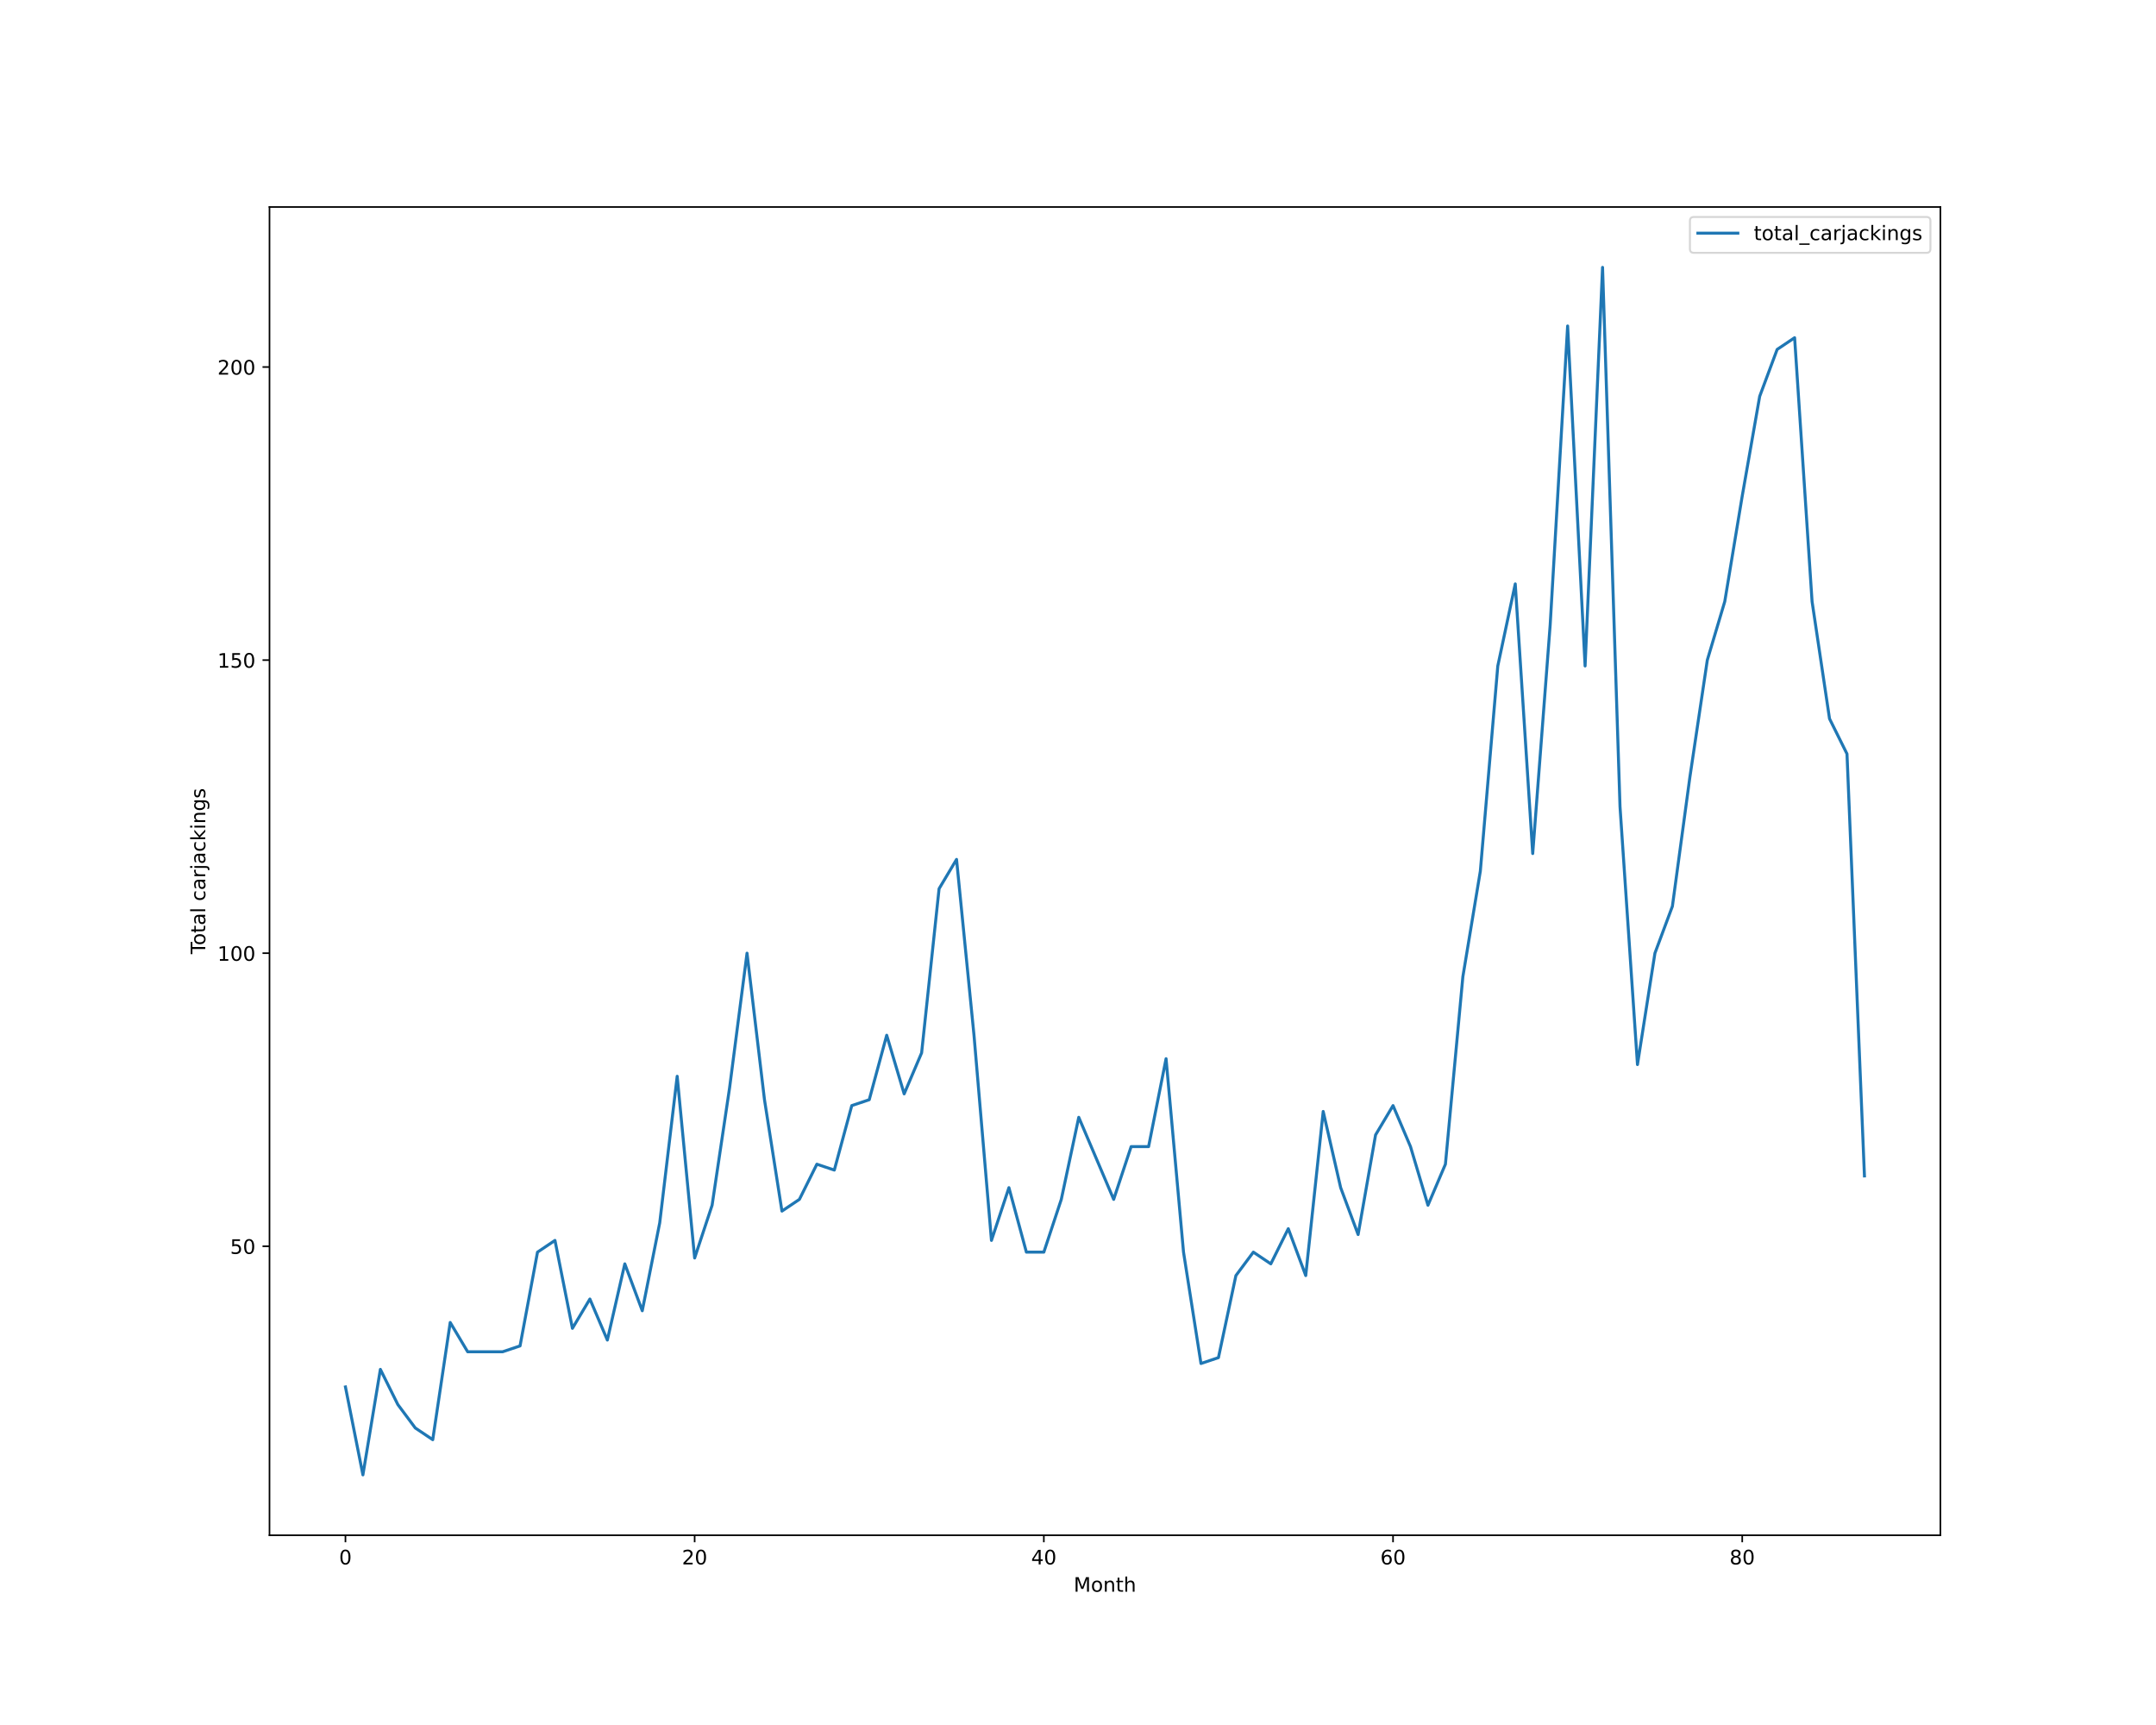
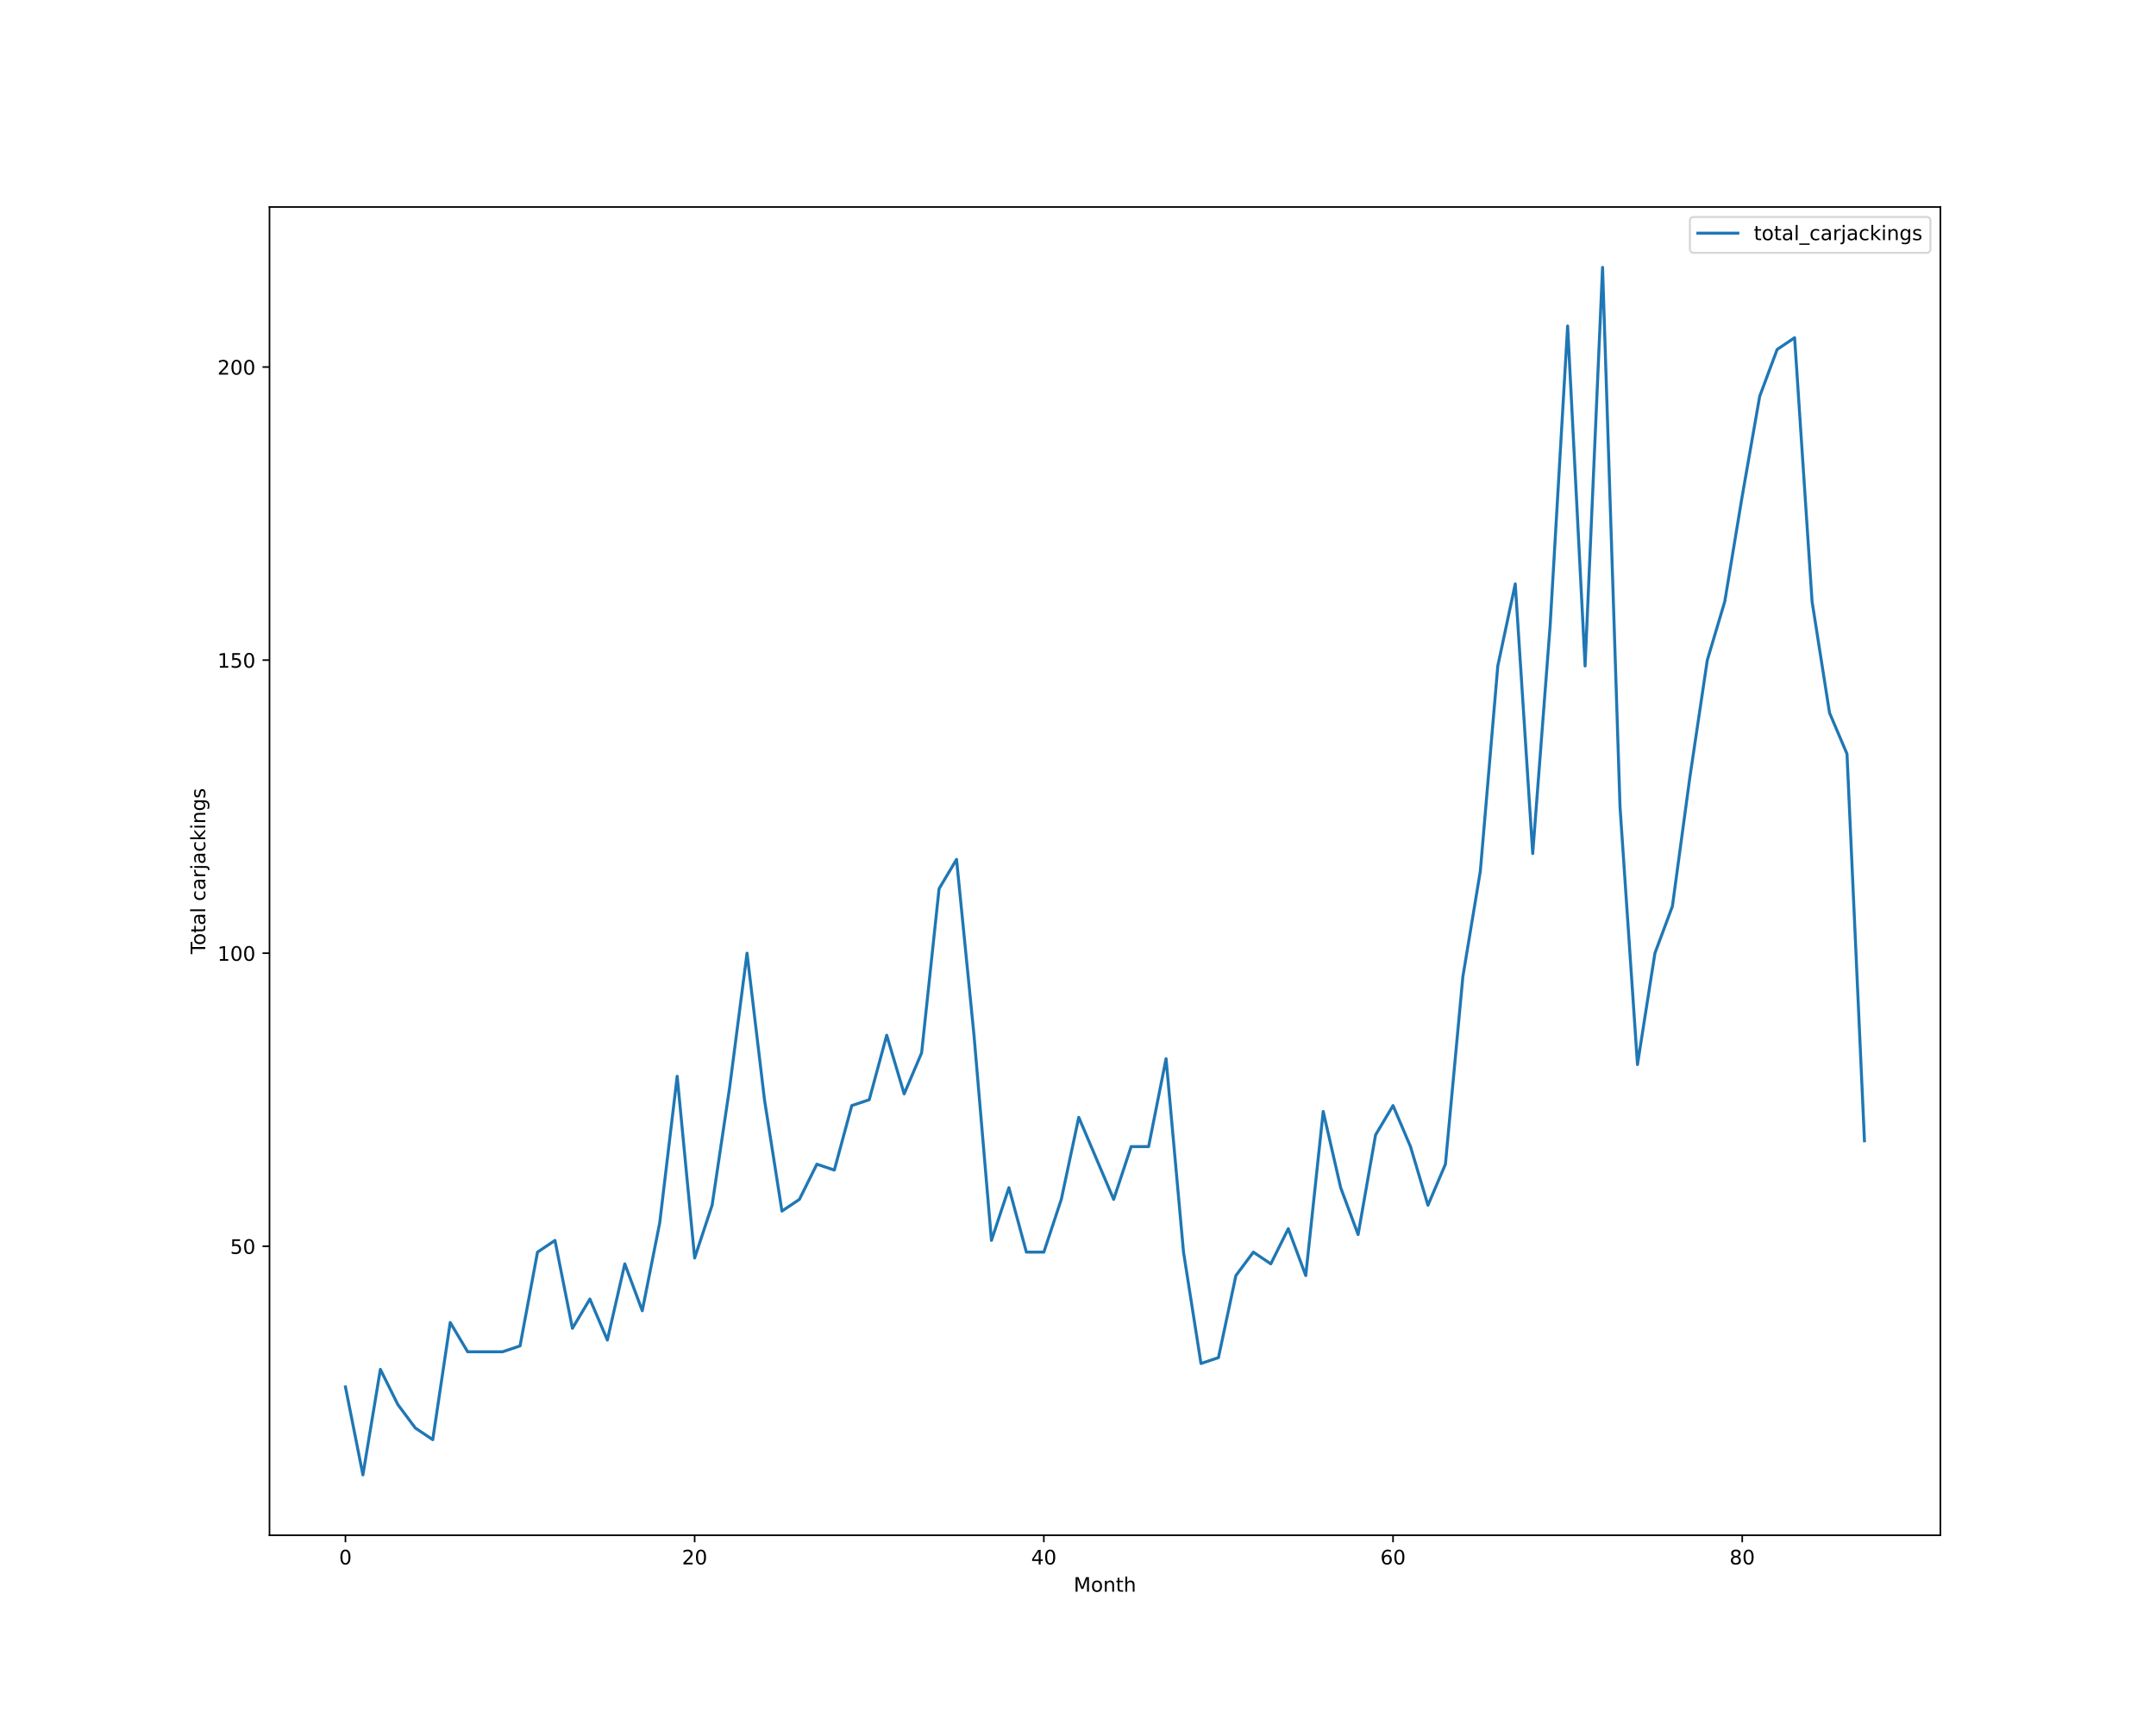
<svg xmlns="http://www.w3.org/2000/svg" xmlns:xlink="http://www.w3.org/1999/xlink" height="864pt" version="1.1" viewBox="0 0 1080 864" width="1080pt">
  <defs>
    <style type="text/css">*{stroke-linecap:butt;stroke-linejoin:round;}</style>
  </defs>
  <g id="figure_1">
    <g id="patch_1">
      <path d="M 0 864  L 1080 864  L 1080 0  L 0 0  z " style="fill:#ffffff;" />
    </g>
    <g id="axes_1">
      <g id="patch_2">
        <path d="M 135 768.96  L 972 768.96  L 972 103.68  L 135 103.68  z " style="fill:#ffffff;" />
      </g>
      <g id="matplotlib.axis_1">
        <g id="xtick_1">
          <g id="line2d_1">
            <defs>
-               <path d="M 0 0  L 0 3.5  " id="macb01d9e59" style="stroke:#000000;stroke-width:0.8;" />
-             </defs>
-             <g>
-               <use style="stroke:#000000;stroke-width:0.8;" x="173.045" xlink:href="#macb01d9e59" y="768.96" />
+               <path d="M 0 0  L 0 3.5  " id="m140c6fba71" style="stroke:#000000;stroke-width:0.8;" />
+             </defs>
+             <g>
+               <use style="stroke:#000000;stroke-width:0.8;" x="173.045" xlink:href="#m140c6fba71" y="768.96" />
            </g>
          </g>
          <g id="text_1">
            <g transform="translate(169.8642 783.5584)scale(0.1 -0.1)">
              <defs>
                <path d="M 2034 4250  Q 1547 4250 1301 3770  Q 1056 3291 1056 2328  Q 1056 1369 1301 889  Q 1547 409 2034 409  Q 2525 409 2770 889  Q 3016 1369 3016 2328  Q 3016 3291 2770 3770  Q 2525 4250 2034 4250  z M 2034 4750  Q 2819 4750 3233 4129  Q 3647 3509 3647 2328  Q 3647 1150 3233 529  Q 2819 -91 2034 -91  Q 1250 -91 836 529  Q 422 1150 422 2328  Q 422 3509 836 4129  Q 1250 4750 2034 4750  z " id="DejaVuSans-30" transform="scale(0.015625)" />
              </defs>
              <use xlink:href="#DejaVuSans-30" />
            </g>
          </g>
        </g>
        <g id="xtick_2">
          <g id="line2d_2">
            <g>
-               <use style="stroke:#000000;stroke-width:0.8;" x="347.967" xlink:href="#macb01d9e59" y="768.96" />
+               <use style="stroke:#000000;stroke-width:0.8;" x="347.967" xlink:href="#m140c6fba71" y="768.96" />
            </g>
          </g>
          <g id="text_2">
            <g transform="translate(341.6046 783.5584)scale(0.1 -0.1)">
              <defs>
                <path d="M 1228 531  L 3431 531  L 3431 0  L 469 0  L 469 531  Q 828 903 1448 1529  Q 2069 2156 2228 2338  Q 2531 2678 2651 2914  Q 2772 3150 2772 3378  Q 2772 3750 2511 3984  Q 2250 4219 1831 4219  Q 1534 4219 1204 4116  Q 875 4013 500 3803  L 500 4441  Q 881 4594 1212 4672  Q 1544 4750 1819 4750  Q 2544 4750 2975 4387  Q 3406 4025 3406 3419  Q 3406 3131 3298 2873  Q 3191 2616 2906 2266  Q 2828 2175 2409 1742  Q 1991 1309 1228 531  z " id="DejaVuSans-32" transform="scale(0.015625)" />
              </defs>
              <use xlink:href="#DejaVuSans-32" />
              <use x="63.623" xlink:href="#DejaVuSans-30" />
            </g>
          </g>
        </g>
        <g id="xtick_3">
          <g id="line2d_3">
            <g>
-               <use style="stroke:#000000;stroke-width:0.8;" x="522.889" xlink:href="#macb01d9e59" y="768.96" />
+               <use style="stroke:#000000;stroke-width:0.8;" x="522.889" xlink:href="#m140c6fba71" y="768.96" />
            </g>
          </g>
          <g id="text_3">
            <g transform="translate(516.5262 783.5584)scale(0.1 -0.1)">
              <defs>
                <path d="M 2419 4116  L 825 1625  L 2419 1625  L 2419 4116  z M 2253 4666  L 3047 4666  L 3047 1625  L 3713 1625  L 3713 1100  L 3047 1100  L 3047 0  L 2419 0  L 2419 1100  L 313 1100  L 313 1709  L 2253 4666  z " id="DejaVuSans-34" transform="scale(0.015625)" />
              </defs>
              <use xlink:href="#DejaVuSans-34" />
              <use x="63.623" xlink:href="#DejaVuSans-30" />
            </g>
          </g>
        </g>
        <g id="xtick_4">
          <g id="line2d_4">
            <g>
-               <use style="stroke:#000000;stroke-width:0.8;" x="697.81" xlink:href="#macb01d9e59" y="768.96" />
+               <use style="stroke:#000000;stroke-width:0.8;" x="697.81" xlink:href="#m140c6fba71" y="768.96" />
            </g>
          </g>
          <g id="text_4">
            <g transform="translate(691.4478 783.5584)scale(0.1 -0.1)">
              <defs>
                <path d="M 2113 2584  Q 1688 2584 1439 2293  Q 1191 2003 1191 1497  Q 1191 994 1439 701  Q 1688 409 2113 409  Q 2538 409 2786 701  Q 3034 994 3034 1497  Q 3034 2003 2786 2293  Q 2538 2584 2113 2584  z M 3366 4563  L 3366 3988  Q 3128 4100 2886 4159  Q 2644 4219 2406 4219  Q 1781 4219 1451 3797  Q 1122 3375 1075 2522  Q 1259 2794 1537 2939  Q 1816 3084 2150 3084  Q 2853 3084 3261 2657  Q 3669 2231 3669 1497  Q 3669 778 3244 343  Q 2819 -91 2113 -91  Q 1303 -91 875 529  Q 447 1150 447 2328  Q 447 3434 972 4092  Q 1497 4750 2381 4750  Q 2619 4750 2861 4703  Q 3103 4656 3366 4563  z " id="DejaVuSans-36" transform="scale(0.015625)" />
              </defs>
              <use xlink:href="#DejaVuSans-36" />
              <use x="63.623" xlink:href="#DejaVuSans-30" />
            </g>
          </g>
        </g>
        <g id="xtick_5">
          <g id="line2d_5">
            <g>
-               <use style="stroke:#000000;stroke-width:0.8;" x="872.732" xlink:href="#macb01d9e59" y="768.96" />
+               <use style="stroke:#000000;stroke-width:0.8;" x="872.732" xlink:href="#m140c6fba71" y="768.96" />
            </g>
          </g>
          <g id="text_5">
            <g transform="translate(866.3695 783.5584)scale(0.1 -0.1)">
              <defs>
                <path d="M 2034 2216  Q 1584 2216 1326 1975  Q 1069 1734 1069 1313  Q 1069 891 1326 650  Q 1584 409 2034 409  Q 2484 409 2743 651  Q 3003 894 3003 1313  Q 3003 1734 2745 1975  Q 2488 2216 2034 2216  z M 1403 2484  Q 997 2584 770 2862  Q 544 3141 544 3541  Q 544 4100 942 4425  Q 1341 4750 2034 4750  Q 2731 4750 3128 4425  Q 3525 4100 3525 3541  Q 3525 3141 3298 2862  Q 3072 2584 2669 2484  Q 3125 2378 3379 2068  Q 3634 1759 3634 1313  Q 3634 634 3220 271  Q 2806 -91 2034 -91  Q 1263 -91 848 271  Q 434 634 434 1313  Q 434 1759 690 2068  Q 947 2378 1403 2484  z M 1172 3481  Q 1172 3119 1398 2916  Q 1625 2713 2034 2713  Q 2441 2713 2670 2916  Q 2900 3119 2900 3481  Q 2900 3844 2670 4047  Q 2441 4250 2034 4250  Q 1625 4250 1398 4047  Q 1172 3844 1172 3481  z " id="DejaVuSans-38" transform="scale(0.015625)" />
              </defs>
              <use xlink:href="#DejaVuSans-38" />
              <use x="63.623" xlink:href="#DejaVuSans-30" />
            </g>
          </g>
        </g>
        <g id="text_6">
          <g transform="translate(537.8289 797.2366)scale(0.1 -0.1)">
            <defs>
              <path d="M 628 4666  L 1569 4666  L 2759 1491  L 3956 4666  L 4897 4666  L 4897 0  L 4281 0  L 4281 4097  L 3078 897  L 2444 897  L 1241 4097  L 1241 0  L 628 0  L 628 4666  z " id="DejaVuSans-4d" transform="scale(0.015625)" />
              <path d="M 1959 3097  Q 1497 3097 1228 2736  Q 959 2375 959 1747  Q 959 1119 1226 758  Q 1494 397 1959 397  Q 2419 397 2687 759  Q 2956 1122 2956 1747  Q 2956 2369 2687 2733  Q 2419 3097 1959 3097  z M 1959 3584  Q 2709 3584 3137 3096  Q 3566 2609 3566 1747  Q 3566 888 3137 398  Q 2709 -91 1959 -91  Q 1206 -91 779 398  Q 353 888 353 1747  Q 353 2609 779 3096  Q 1206 3584 1959 3584  z " id="DejaVuSans-6f" transform="scale(0.015625)" />
              <path d="M 3513 2113  L 3513 0  L 2938 0  L 2938 2094  Q 2938 2591 2744 2837  Q 2550 3084 2163 3084  Q 1697 3084 1428 2787  Q 1159 2491 1159 1978  L 1159 0  L 581 0  L 581 3500  L 1159 3500  L 1159 2956  Q 1366 3272 1645 3428  Q 1925 3584 2291 3584  Q 2894 3584 3203 3211  Q 3513 2838 3513 2113  z " id="DejaVuSans-6e" transform="scale(0.015625)" />
              <path d="M 1172 4494  L 1172 3500  L 2356 3500  L 2356 3053  L 1172 3053  L 1172 1153  Q 1172 725 1289 603  Q 1406 481 1766 481  L 2356 481  L 2356 0  L 1766 0  Q 1100 0 847 248  Q 594 497 594 1153  L 594 3053  L 172 3053  L 172 3500  L 594 3500  L 594 4494  L 1172 4494  z " id="DejaVuSans-74" transform="scale(0.015625)" />
              <path d="M 3513 2113  L 3513 0  L 2938 0  L 2938 2094  Q 2938 2591 2744 2837  Q 2550 3084 2163 3084  Q 1697 3084 1428 2787  Q 1159 2491 1159 1978  L 1159 0  L 581 0  L 581 4863  L 1159 4863  L 1159 2956  Q 1366 3272 1645 3428  Q 1925 3584 2291 3584  Q 2894 3584 3203 3211  Q 3513 2838 3513 2113  z " id="DejaVuSans-68" transform="scale(0.015625)" />
            </defs>
            <use xlink:href="#DejaVuSans-4d" />
            <use x="86.279" xlink:href="#DejaVuSans-6f" />
            <use x="147.461" xlink:href="#DejaVuSans-6e" />
            <use x="210.84" xlink:href="#DejaVuSans-74" />
            <use x="250.049" xlink:href="#DejaVuSans-68" />
          </g>
        </g>
      </g>
      <g id="matplotlib.axis_2">
        <g id="ytick_1">
          <g id="line2d_6">
            <defs>
-               <path d="M 0 0  L -3.5 0  " id="m6af299e1d2" style="stroke:#000000;stroke-width:0.8;" />
-             </defs>
-             <g>
-               <use style="stroke:#000000;stroke-width:0.8;" x="135" xlink:href="#m6af299e1d2" y="624.219" />
+               <path d="M 0 0  L -3.5 0  " id="m8bb101c369" style="stroke:#000000;stroke-width:0.8;" />
+             </defs>
+             <g>
+               <use style="stroke:#000000;stroke-width:0.8;" x="135" xlink:href="#m8bb101c369" y="624.219" />
            </g>
          </g>
          <g id="text_7">
            <g transform="translate(115.275 628.0182)scale(0.1 -0.1)">
              <defs>
                <path d="M 691 4666  L 3169 4666  L 3169 4134  L 1269 4134  L 1269 2991  Q 1406 3038 1543 3061  Q 1681 3084 1819 3084  Q 2600 3084 3056 2656  Q 3513 2228 3513 1497  Q 3513 744 3044 326  Q 2575 -91 1722 -91  Q 1428 -91 1123 -41  Q 819 9 494 109  L 494 744  Q 775 591 1075 516  Q 1375 441 1709 441  Q 2250 441 2565 725  Q 2881 1009 2881 1497  Q 2881 1984 2565 2268  Q 2250 2553 1709 2553  Q 1456 2553 1204 2497  Q 953 2441 691 2322  L 691 4666  z " id="DejaVuSans-35" transform="scale(0.015625)" />
              </defs>
              <use xlink:href="#DejaVuSans-35" />
              <use x="63.623" xlink:href="#DejaVuSans-30" />
            </g>
          </g>
        </g>
        <g id="ytick_2">
          <g id="line2d_7">
            <g>
-               <use style="stroke:#000000;stroke-width:0.8;" x="135" xlink:href="#m6af299e1d2" y="477.423" />
+               <use style="stroke:#000000;stroke-width:0.8;" x="135" xlink:href="#m8bb101c369" y="477.423" />
            </g>
          </g>
          <g id="text_8">
            <g transform="translate(108.9125 481.2221)scale(0.1 -0.1)">
              <defs>
                <path d="M 794 531  L 1825 531  L 1825 4091  L 703 3866  L 703 4441  L 1819 4666  L 2450 4666  L 2450 531  L 3481 531  L 3481 0  L 794 0  L 794 531  z " id="DejaVuSans-31" transform="scale(0.015625)" />
              </defs>
              <use xlink:href="#DejaVuSans-31" />
              <use x="63.623" xlink:href="#DejaVuSans-30" />
              <use x="127.246" xlink:href="#DejaVuSans-30" />
            </g>
          </g>
        </g>
        <g id="ytick_3">
          <g id="line2d_8">
            <g>
-               <use style="stroke:#000000;stroke-width:0.8;" x="135" xlink:href="#m6af299e1d2" y="330.627" />
+               <use style="stroke:#000000;stroke-width:0.8;" x="135" xlink:href="#m8bb101c369" y="330.627" />
            </g>
          </g>
          <g id="text_9">
            <g transform="translate(108.9125 334.426)scale(0.1 -0.1)">
              <use xlink:href="#DejaVuSans-31" />
              <use x="63.623" xlink:href="#DejaVuSans-35" />
              <use x="127.246" xlink:href="#DejaVuSans-30" />
            </g>
          </g>
        </g>
        <g id="ytick_4">
          <g id="line2d_9">
            <g>
-               <use style="stroke:#000000;stroke-width:0.8;" x="135" xlink:href="#m6af299e1d2" y="183.831" />
+               <use style="stroke:#000000;stroke-width:0.8;" x="135" xlink:href="#m8bb101c369" y="183.831" />
            </g>
          </g>
          <g id="text_10">
            <g transform="translate(108.9125 187.6299)scale(0.1 -0.1)">
              <use xlink:href="#DejaVuSans-32" />
              <use x="63.623" xlink:href="#DejaVuSans-30" />
              <use x="127.246" xlink:href="#DejaVuSans-30" />
            </g>
          </g>
        </g>
        <g id="text_11">
          <g transform="translate(102.8328 477.8888)rotate(-90)scale(0.1 -0.1)">
            <defs>
              <path d="M -19 4666  L 3928 4666  L 3928 4134  L 2272 4134  L 2272 0  L 1638 0  L 1638 4134  L -19 4134  L -19 4666  z " id="DejaVuSans-54" transform="scale(0.015625)" />
              <path d="M 2194 1759  Q 1497 1759 1228 1600  Q 959 1441 959 1056  Q 959 750 1161 570  Q 1363 391 1709 391  Q 2188 391 2477 730  Q 2766 1069 2766 1631  L 2766 1759  L 2194 1759  z M 3341 1997  L 3341 0  L 2766 0  L 2766 531  Q 2569 213 2275 61  Q 1981 -91 1556 -91  Q 1019 -91 701 211  Q 384 513 384 1019  Q 384 1609 779 1909  Q 1175 2209 1959 2209  L 2766 2209  L 2766 2266  Q 2766 2663 2505 2880  Q 2244 3097 1772 3097  Q 1472 3097 1187 3025  Q 903 2953 641 2809  L 641 3341  Q 956 3463 1253 3523  Q 1550 3584 1831 3584  Q 2591 3584 2966 3190  Q 3341 2797 3341 1997  z " id="DejaVuSans-61" transform="scale(0.015625)" />
              <path d="M 603 4863  L 1178 4863  L 1178 0  L 603 0  L 603 4863  z " id="DejaVuSans-6c" transform="scale(0.015625)" />
              <path id="DejaVuSans-20" transform="scale(0.015625)" />
              <path d="M 3122 3366  L 3122 2828  Q 2878 2963 2633 3030  Q 2388 3097 2138 3097  Q 1578 3097 1268 2742  Q 959 2388 959 1747  Q 959 1106 1268 751  Q 1578 397 2138 397  Q 2388 397 2633 464  Q 2878 531 3122 666  L 3122 134  Q 2881 22 2623 -34  Q 2366 -91 2075 -91  Q 1284 -91 818 406  Q 353 903 353 1747  Q 353 2603 823 3093  Q 1294 3584 2113 3584  Q 2378 3584 2631 3529  Q 2884 3475 3122 3366  z " id="DejaVuSans-63" transform="scale(0.015625)" />
              <path d="M 2631 2963  Q 2534 3019 2420 3045  Q 2306 3072 2169 3072  Q 1681 3072 1420 2755  Q 1159 2438 1159 1844  L 1159 0  L 581 0  L 581 3500  L 1159 3500  L 1159 2956  Q 1341 3275 1631 3429  Q 1922 3584 2338 3584  Q 2397 3584 2469 3576  Q 2541 3569 2628 3553  L 2631 2963  z " id="DejaVuSans-72" transform="scale(0.015625)" />
              <path d="M 603 3500  L 1178 3500  L 1178 -63  Q 1178 -731 923 -1031  Q 669 -1331 103 -1331  L -116 -1331  L -116 -844  L 38 -844  Q 366 -844 484 -692  Q 603 -541 603 -63  L 603 3500  z M 603 4863  L 1178 4863  L 1178 4134  L 603 4134  L 603 4863  z " id="DejaVuSans-6a" transform="scale(0.015625)" />
              <path d="M 581 4863  L 1159 4863  L 1159 1991  L 2875 3500  L 3609 3500  L 1753 1863  L 3688 0  L 2938 0  L 1159 1709  L 1159 0  L 581 0  L 581 4863  z " id="DejaVuSans-6b" transform="scale(0.015625)" />
              <path d="M 603 3500  L 1178 3500  L 1178 0  L 603 0  L 603 3500  z M 603 4863  L 1178 4863  L 1178 4134  L 603 4134  L 603 4863  z " id="DejaVuSans-69" transform="scale(0.015625)" />
              <path d="M 2906 1791  Q 2906 2416 2648 2759  Q 2391 3103 1925 3103  Q 1463 3103 1205 2759  Q 947 2416 947 1791  Q 947 1169 1205 825  Q 1463 481 1925 481  Q 2391 481 2648 825  Q 2906 1169 2906 1791  z M 3481 434  Q 3481 -459 3084 -895  Q 2688 -1331 1869 -1331  Q 1566 -1331 1297 -1286  Q 1028 -1241 775 -1147  L 775 -588  Q 1028 -725 1275 -790  Q 1522 -856 1778 -856  Q 2344 -856 2625 -561  Q 2906 -266 2906 331  L 2906 616  Q 2728 306 2450 153  Q 2172 0 1784 0  Q 1141 0 747 490  Q 353 981 353 1791  Q 353 2603 747 3093  Q 1141 3584 1784 3584  Q 2172 3584 2450 3431  Q 2728 3278 2906 2969  L 2906 3500  L 3481 3500  L 3481 434  z " id="DejaVuSans-67" transform="scale(0.015625)" />
              <path d="M 2834 3397  L 2834 2853  Q 2591 2978 2328 3040  Q 2066 3103 1784 3103  Q 1356 3103 1142 2972  Q 928 2841 928 2578  Q 928 2378 1081 2264  Q 1234 2150 1697 2047  L 1894 2003  Q 2506 1872 2764 1633  Q 3022 1394 3022 966  Q 3022 478 2636 193  Q 2250 -91 1575 -91  Q 1294 -91 989 -36  Q 684 19 347 128  L 347 722  Q 666 556 975 473  Q 1284 391 1588 391  Q 1994 391 2212 530  Q 2431 669 2431 922  Q 2431 1156 2273 1281  Q 2116 1406 1581 1522  L 1381 1569  Q 847 1681 609 1914  Q 372 2147 372 2553  Q 372 3047 722 3315  Q 1072 3584 1716 3584  Q 2034 3584 2315 3537  Q 2597 3491 2834 3397  z " id="DejaVuSans-73" transform="scale(0.015625)" />
            </defs>
            <use xlink:href="#DejaVuSans-54" />
            <use x="44.084" xlink:href="#DejaVuSans-6f" />
            <use x="105.266" xlink:href="#DejaVuSans-74" />
            <use x="144.475" xlink:href="#DejaVuSans-61" />
            <use x="205.754" xlink:href="#DejaVuSans-6c" />
            <use x="233.537" xlink:href="#DejaVuSans-20" />
            <use x="265.324" xlink:href="#DejaVuSans-63" />
            <use x="320.305" xlink:href="#DejaVuSans-61" />
            <use x="381.584" xlink:href="#DejaVuSans-72" />
            <use x="422.697" xlink:href="#DejaVuSans-6a" />
            <use x="450.48" xlink:href="#DejaVuSans-61" />
            <use x="511.76" xlink:href="#DejaVuSans-63" />
            <use x="566.74" xlink:href="#DejaVuSans-6b" />
            <use x="624.65" xlink:href="#DejaVuSans-69" />
            <use x="652.434" xlink:href="#DejaVuSans-6e" />
            <use x="715.812" xlink:href="#DejaVuSans-67" />
            <use x="779.289" xlink:href="#DejaVuSans-73" />
          </g>
        </g>
      </g>
      <g id="line2d_10">
-         <path clip-path="url(#pdb8e35a3cf)" d="M 173.045 694.681  L 181.792 738.72  L 190.538 685.873  L 199.284 703.489  L 208.03 715.233  L 216.776 721.104  L 225.522 662.386  L 234.268 677.066  L 243.014 677.066  L 251.76 677.066  L 260.506 674.13  L 269.252 627.155  L 277.998 621.283  L 286.745 665.322  L 295.491 650.642  L 304.237 671.194  L 312.983 633.027  L 321.729 656.514  L 330.475 612.475  L 339.221 539.077  L 347.967 630.091  L 356.713 603.668  L 365.459 544.949  L 374.205 477.423  L 382.951 550.821  L 391.697 606.603  L 400.444 600.732  L 409.19 583.116  L 417.936 586.052  L 426.682 553.757  L 435.428 550.821  L 444.174 518.526  L 452.92 547.885  L 461.666 527.334  L 470.412 445.128  L 479.158 430.448  L 487.904 518.526  L 496.65 621.283  L 505.397 594.86  L 514.143 627.155  L 522.889 627.155  L 531.635 600.732  L 540.381 559.629  L 549.127 580.18  L 557.873 600.732  L 566.619 574.308  L 575.365 574.308  L 584.111 530.27  L 592.857 627.155  L 601.603 682.937  L 610.35 680.002  L 619.096 638.899  L 627.842 627.155  L 636.588 633.027  L 645.334 615.411  L 654.08 638.899  L 662.826 556.693  L 671.572 594.86  L 680.318 618.347  L 689.064 568.437  L 697.81 553.757  L 706.556 574.308  L 715.303 603.668  L 724.049 583.116  L 732.795 489.167  L 741.541 436.32  L 750.287 333.563  L 759.033 292.46  L 767.779 427.512  L 776.525 313.011  L 785.271 163.279  L 794.017 333.563  L 802.763 133.92  L 811.509 404.025  L 820.255 533.205  L 829.002 477.423  L 837.748 453.936  L 846.494 389.345  L 855.24 330.627  L 863.986 301.268  L 872.732 248.421  L 881.478 198.51  L 890.224 175.023  L 898.97 169.151  L 907.716 301.268  L 916.462 359.986  L 925.208 377.602  L 933.955 588.988  " style="fill:none;stroke:#1f77b4;stroke-linecap:square;stroke-width:1.5;" />
+         <path clip-path="url(#p28cef787ee)" d="M 173.045 694.681  L 181.792 738.72  L 190.538 685.873  L 199.284 703.489  L 208.03 715.233  L 216.776 721.104  L 225.522 662.386  L 234.268 677.066  L 243.014 677.066  L 251.76 677.066  L 260.506 674.13  L 269.252 627.155  L 277.998 621.283  L 286.745 665.322  L 295.491 650.642  L 304.237 671.194  L 312.983 633.027  L 321.729 656.514  L 330.475 612.475  L 339.221 539.077  L 347.967 630.091  L 356.713 603.668  L 365.459 544.949  L 374.205 477.423  L 382.951 550.821  L 391.697 606.603  L 400.444 600.732  L 409.19 583.116  L 417.936 586.052  L 426.682 553.757  L 435.428 550.821  L 444.174 518.526  L 452.92 547.885  L 461.666 527.334  L 470.412 445.128  L 479.158 430.448  L 487.904 518.526  L 496.65 621.283  L 505.397 594.86  L 514.143 627.155  L 522.889 627.155  L 531.635 600.732  L 540.381 559.629  L 549.127 580.18  L 557.873 600.732  L 566.619 574.308  L 575.365 574.308  L 584.111 530.27  L 592.857 627.155  L 601.603 682.937  L 610.35 680.002  L 619.096 638.899  L 627.842 627.155  L 636.588 633.027  L 645.334 615.411  L 654.08 638.899  L 662.826 556.693  L 671.572 594.86  L 680.318 618.347  L 689.064 568.437  L 697.81 553.757  L 706.556 574.308  L 715.303 603.668  L 724.049 583.116  L 732.795 489.167  L 741.541 436.32  L 750.287 333.563  L 759.033 292.46  L 767.779 427.512  L 776.525 313.011  L 785.271 163.279  L 794.017 333.563  L 802.763 133.92  L 811.509 404.025  L 820.255 533.205  L 829.002 477.423  L 837.748 453.936  L 846.494 389.345  L 855.24 330.627  L 863.986 301.268  L 872.732 248.421  L 881.478 198.51  L 890.224 175.023  L 898.97 169.151  L 907.716 301.268  L 916.462 357.05  L 925.208 377.602  L 933.955 571.372  " style="fill:none;stroke:#1f77b4;stroke-linecap:square;stroke-width:1.5;" />
      </g>
      <g id="patch_3">
        <path d="M 135 768.96  L 135 103.68  " style="fill:none;stroke:#000000;stroke-linecap:square;stroke-linejoin:miter;stroke-width:0.8;" />
      </g>
      <g id="patch_4">
        <path d="M 972 768.96  L 972 103.68  " style="fill:none;stroke:#000000;stroke-linecap:square;stroke-linejoin:miter;stroke-width:0.8;" />
      </g>
      <g id="patch_5">
        <path d="M 135 768.96  L 972 768.96  " style="fill:none;stroke:#000000;stroke-linecap:square;stroke-linejoin:miter;stroke-width:0.8;" />
      </g>
      <g id="patch_6">
        <path d="M 135 103.68  L 972 103.68  " style="fill:none;stroke:#000000;stroke-linecap:square;stroke-linejoin:miter;stroke-width:0.8;" />
      </g>
      <g id="legend_1">
        <g id="patch_7">
          <path d="M 848.528 126.636  L 965 126.636  Q 967 126.636 967 124.636  L 967 110.68  Q 967 108.68 965 108.68  L 848.528 108.68  Q 846.528 108.68 846.528 110.68  L 846.528 124.636  Q 846.528 126.636 848.528 126.636  z " style="fill:#ffffff;opacity:0.8;stroke:#cccccc;stroke-linejoin:miter;" />
        </g>
        <g id="line2d_11">
          <path d="M 850.528 116.778  L 870.528 116.778  " style="fill:none;stroke:#1f77b4;stroke-linecap:square;stroke-width:1.5;" />
        </g>
        <g id="line2d_12" />
        <g id="text_12">
          <g transform="translate(878.5281 120.2784)scale(0.1 -0.1)">
            <defs>
              <path d="M 3263 -1063  L 3263 -1509  L -63 -1509  L -63 -1063  L 3263 -1063  z " id="DejaVuSans-5f" transform="scale(0.015625)" />
            </defs>
            <use xlink:href="#DejaVuSans-74" />
            <use x="39.209" xlink:href="#DejaVuSans-6f" />
            <use x="100.391" xlink:href="#DejaVuSans-74" />
            <use x="139.6" xlink:href="#DejaVuSans-61" />
            <use x="200.879" xlink:href="#DejaVuSans-6c" />
            <use x="228.662" xlink:href="#DejaVuSans-5f" />
            <use x="278.662" xlink:href="#DejaVuSans-63" />
            <use x="333.643" xlink:href="#DejaVuSans-61" />
            <use x="394.922" xlink:href="#DejaVuSans-72" />
            <use x="436.035" xlink:href="#DejaVuSans-6a" />
            <use x="463.818" xlink:href="#DejaVuSans-61" />
            <use x="525.098" xlink:href="#DejaVuSans-63" />
            <use x="580.078" xlink:href="#DejaVuSans-6b" />
            <use x="637.988" xlink:href="#DejaVuSans-69" />
            <use x="665.771" xlink:href="#DejaVuSans-6e" />
            <use x="729.15" xlink:href="#DejaVuSans-67" />
            <use x="792.627" xlink:href="#DejaVuSans-73" />
          </g>
        </g>
      </g>
    </g>
  </g>
  <defs>
-     <clipPath id="pdb8e35a3cf">
+     <clipPath id="p28cef787ee">
      <rect height="665.28" width="837" x="135" y="103.68" />
    </clipPath>
  </defs>
</svg>
